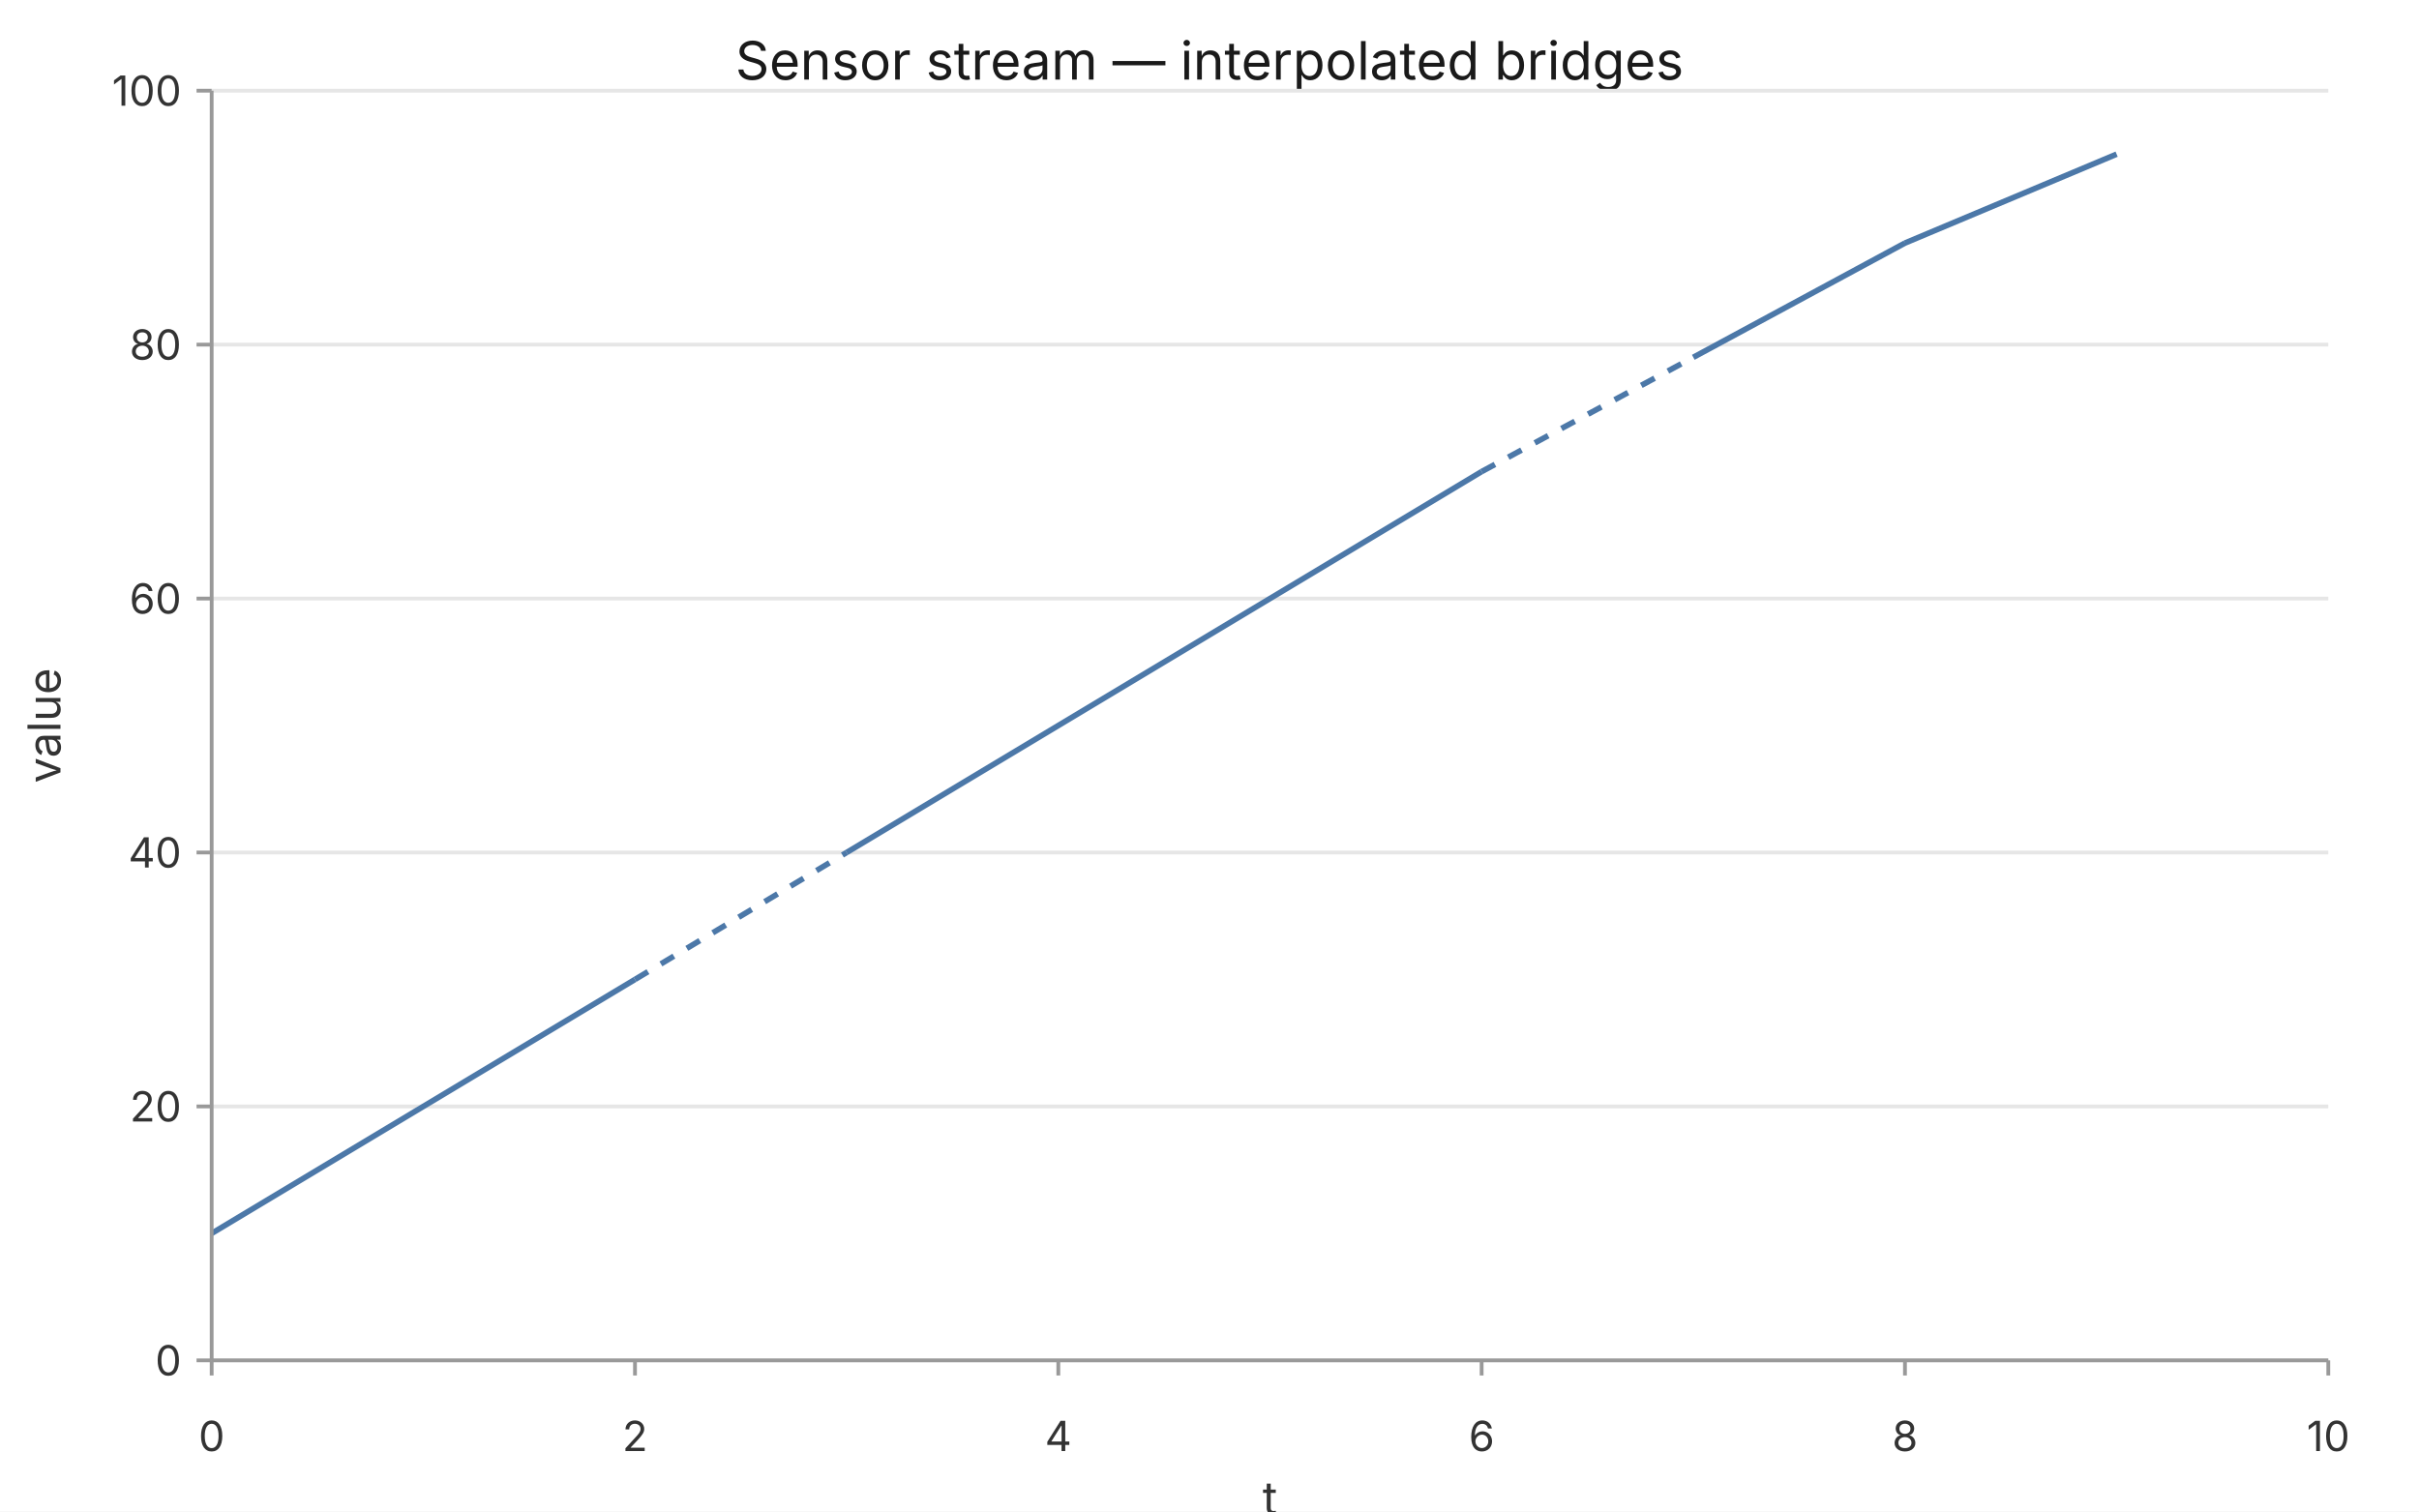
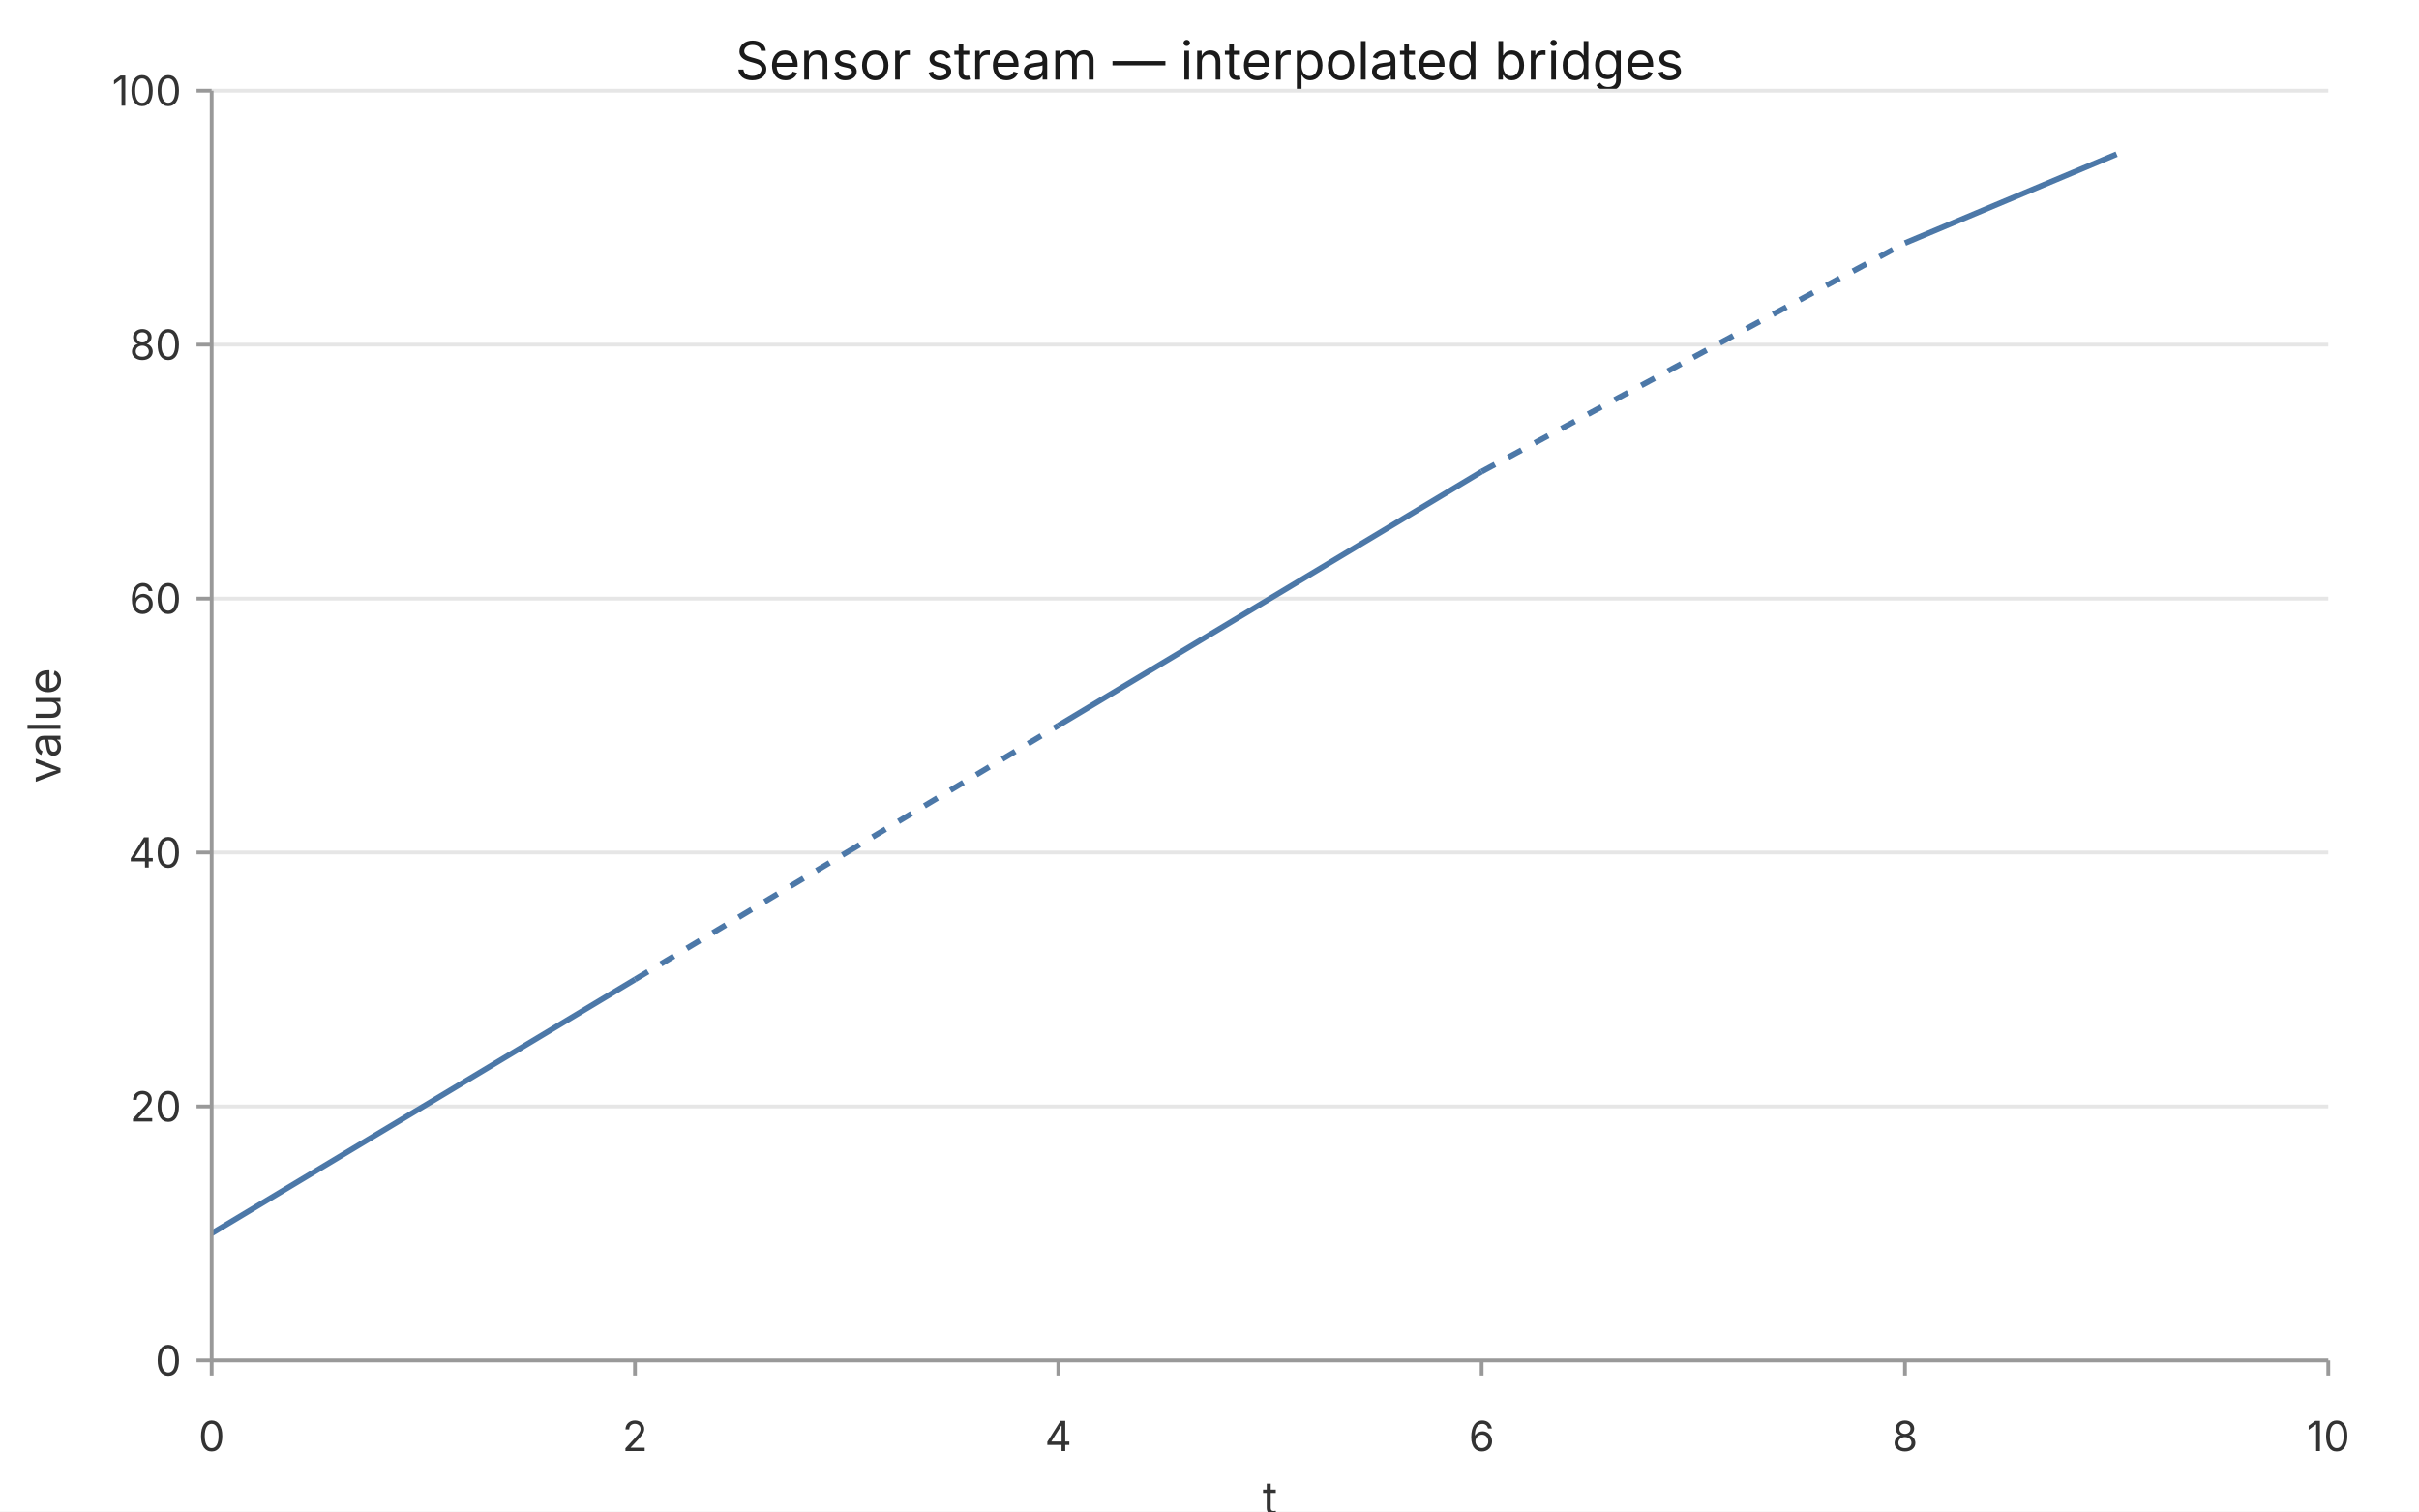
<svg xmlns="http://www.w3.org/2000/svg" viewBox="0 0 640 400" width="640" height="400" role="img" aria-label="Sensor stream — interpolated bridges" aria-describedby="glyph-desc">
  <rect x="0" y="0" width="640" height="400" fill="#ffffff" />
  <text x="320" y="16" font-family="system-ui, -apple-system, sans-serif" font-size="14" fill="#1a1a1a" text-anchor="middle" dominant-baseline="middle">Sensor stream — interpolated bridges</text>
  <line x1="56" y1="360" x2="616" y2="360" stroke="#e6e6e6" stroke-width="1" />
  <line x1="56" y1="292.8" x2="616" y2="292.8" stroke="#e6e6e6" stroke-width="1" />
  <line x1="56" y1="225.6" x2="616" y2="225.6" stroke="#e6e6e6" stroke-width="1" />
  <line x1="56" y1="158.4" x2="616" y2="158.4" stroke="#e6e6e6" stroke-width="1" />
  <line x1="56" y1="91.2" x2="616" y2="91.2" stroke="#e6e6e6" stroke-width="1" />
  <line x1="56" y1="24" x2="616" y2="24" stroke="#e6e6e6" stroke-width="1" />
-   <path d="M 56 326.4 L 112 292.8 M 112 292.8 L 168 259.2 M 224 225.6 L 280 192 M 280 192 L 336 158.4 M 336 158.4 L 392 124.8 M 448 94.56 L 504 64.32 M 504 64.32 L 560 40.8" fill="none" stroke="#4c78a8" stroke-width="1.5" />
-   <path d="M 168 259.2 L 224 225.6 M 392 124.8 L 448 94.56" fill="none" stroke="#4c78a8" stroke-width="1.5" stroke-dasharray="4 4" />
+   <path d="M 56 326.4 L 112 292.8 M 112 292.8 L 168 259.2 M 280 192 L 336 158.4 M 336 158.4 L 392 124.8 M 504 64.32 L 560 40.8" fill="none" stroke="#4c78a8" stroke-width="1.5" />
+   <path d="M 168 259.2 L 224 225.6 M 224 225.6 L 280 192 M 392 124.8 L 448 94.56 M 448 94.56 L 504 64.32" fill="none" stroke="#4c78a8" stroke-width="1.5" stroke-dasharray="4 4" />
  <line x1="56" y1="360" x2="616" y2="360" stroke="#999999" stroke-width="1" />
  <line x1="56" y1="360" x2="56" y2="364" stroke="#999999" stroke-width="1" />
  <text x="56" y="376" font-family="system-ui, -apple-system, sans-serif" font-size="11" fill="#333333" text-anchor="middle" dominant-baseline="hanging">0</text>
  <line x1="168" y1="360" x2="168" y2="364" stroke="#999999" stroke-width="1" />
  <text x="168" y="376" font-family="system-ui, -apple-system, sans-serif" font-size="11" fill="#333333" text-anchor="middle" dominant-baseline="hanging">2</text>
  <line x1="280" y1="360" x2="280" y2="364" stroke="#999999" stroke-width="1" />
  <text x="280" y="376" font-family="system-ui, -apple-system, sans-serif" font-size="11" fill="#333333" text-anchor="middle" dominant-baseline="hanging">4</text>
  <line x1="392" y1="360" x2="392" y2="364" stroke="#999999" stroke-width="1" />
  <text x="392" y="376" font-family="system-ui, -apple-system, sans-serif" font-size="11" fill="#333333" text-anchor="middle" dominant-baseline="hanging">6</text>
  <line x1="504" y1="360" x2="504" y2="364" stroke="#999999" stroke-width="1" />
  <text x="504" y="376" font-family="system-ui, -apple-system, sans-serif" font-size="11" fill="#333333" text-anchor="middle" dominant-baseline="hanging">8</text>
  <line x1="616" y1="360" x2="616" y2="364" stroke="#999999" stroke-width="1" />
  <text x="616" y="376" font-family="system-ui, -apple-system, sans-serif" font-size="11" fill="#333333" text-anchor="middle" dominant-baseline="hanging">10</text>
  <text x="336" y="392" font-family="system-ui, -apple-system, sans-serif" font-size="12" fill="#333333" text-anchor="middle" dominant-baseline="hanging">t</text>
  <line x1="56" y1="24" x2="56" y2="360" stroke="#999999" stroke-width="1" />
  <line x1="52" y1="360" x2="56" y2="360" stroke="#999999" stroke-width="1" />
  <text x="48" y="360" font-family="system-ui, -apple-system, sans-serif" font-size="11" fill="#333333" text-anchor="end" dominant-baseline="middle">0</text>
  <line x1="52" y1="292.8" x2="56" y2="292.8" stroke="#999999" stroke-width="1" />
  <text x="48" y="292.8" font-family="system-ui, -apple-system, sans-serif" font-size="11" fill="#333333" text-anchor="end" dominant-baseline="middle">20</text>
  <line x1="52" y1="225.6" x2="56" y2="225.6" stroke="#999999" stroke-width="1" />
  <text x="48" y="225.6" font-family="system-ui, -apple-system, sans-serif" font-size="11" fill="#333333" text-anchor="end" dominant-baseline="middle">40</text>
  <line x1="52" y1="158.4" x2="56" y2="158.4" stroke="#999999" stroke-width="1" />
  <text x="48" y="158.4" font-family="system-ui, -apple-system, sans-serif" font-size="11" fill="#333333" text-anchor="end" dominant-baseline="middle">60</text>
  <line x1="52" y1="91.2" x2="56" y2="91.2" stroke="#999999" stroke-width="1" />
  <text x="48" y="91.2" font-family="system-ui, -apple-system, sans-serif" font-size="11" fill="#333333" text-anchor="end" dominant-baseline="middle">80</text>
  <line x1="52" y1="24" x2="56" y2="24" stroke="#999999" stroke-width="1" />
  <text x="48" y="24" font-family="system-ui, -apple-system, sans-serif" font-size="11" fill="#333333" text-anchor="end" dominant-baseline="middle">100</text>
  <text x="16" y="192" font-family="system-ui, -apple-system, sans-serif" font-size="12" fill="#333333" text-anchor="middle" dominant-baseline="alphabetic" transform="rotate(-90 16 192)">value</text>
</svg>
